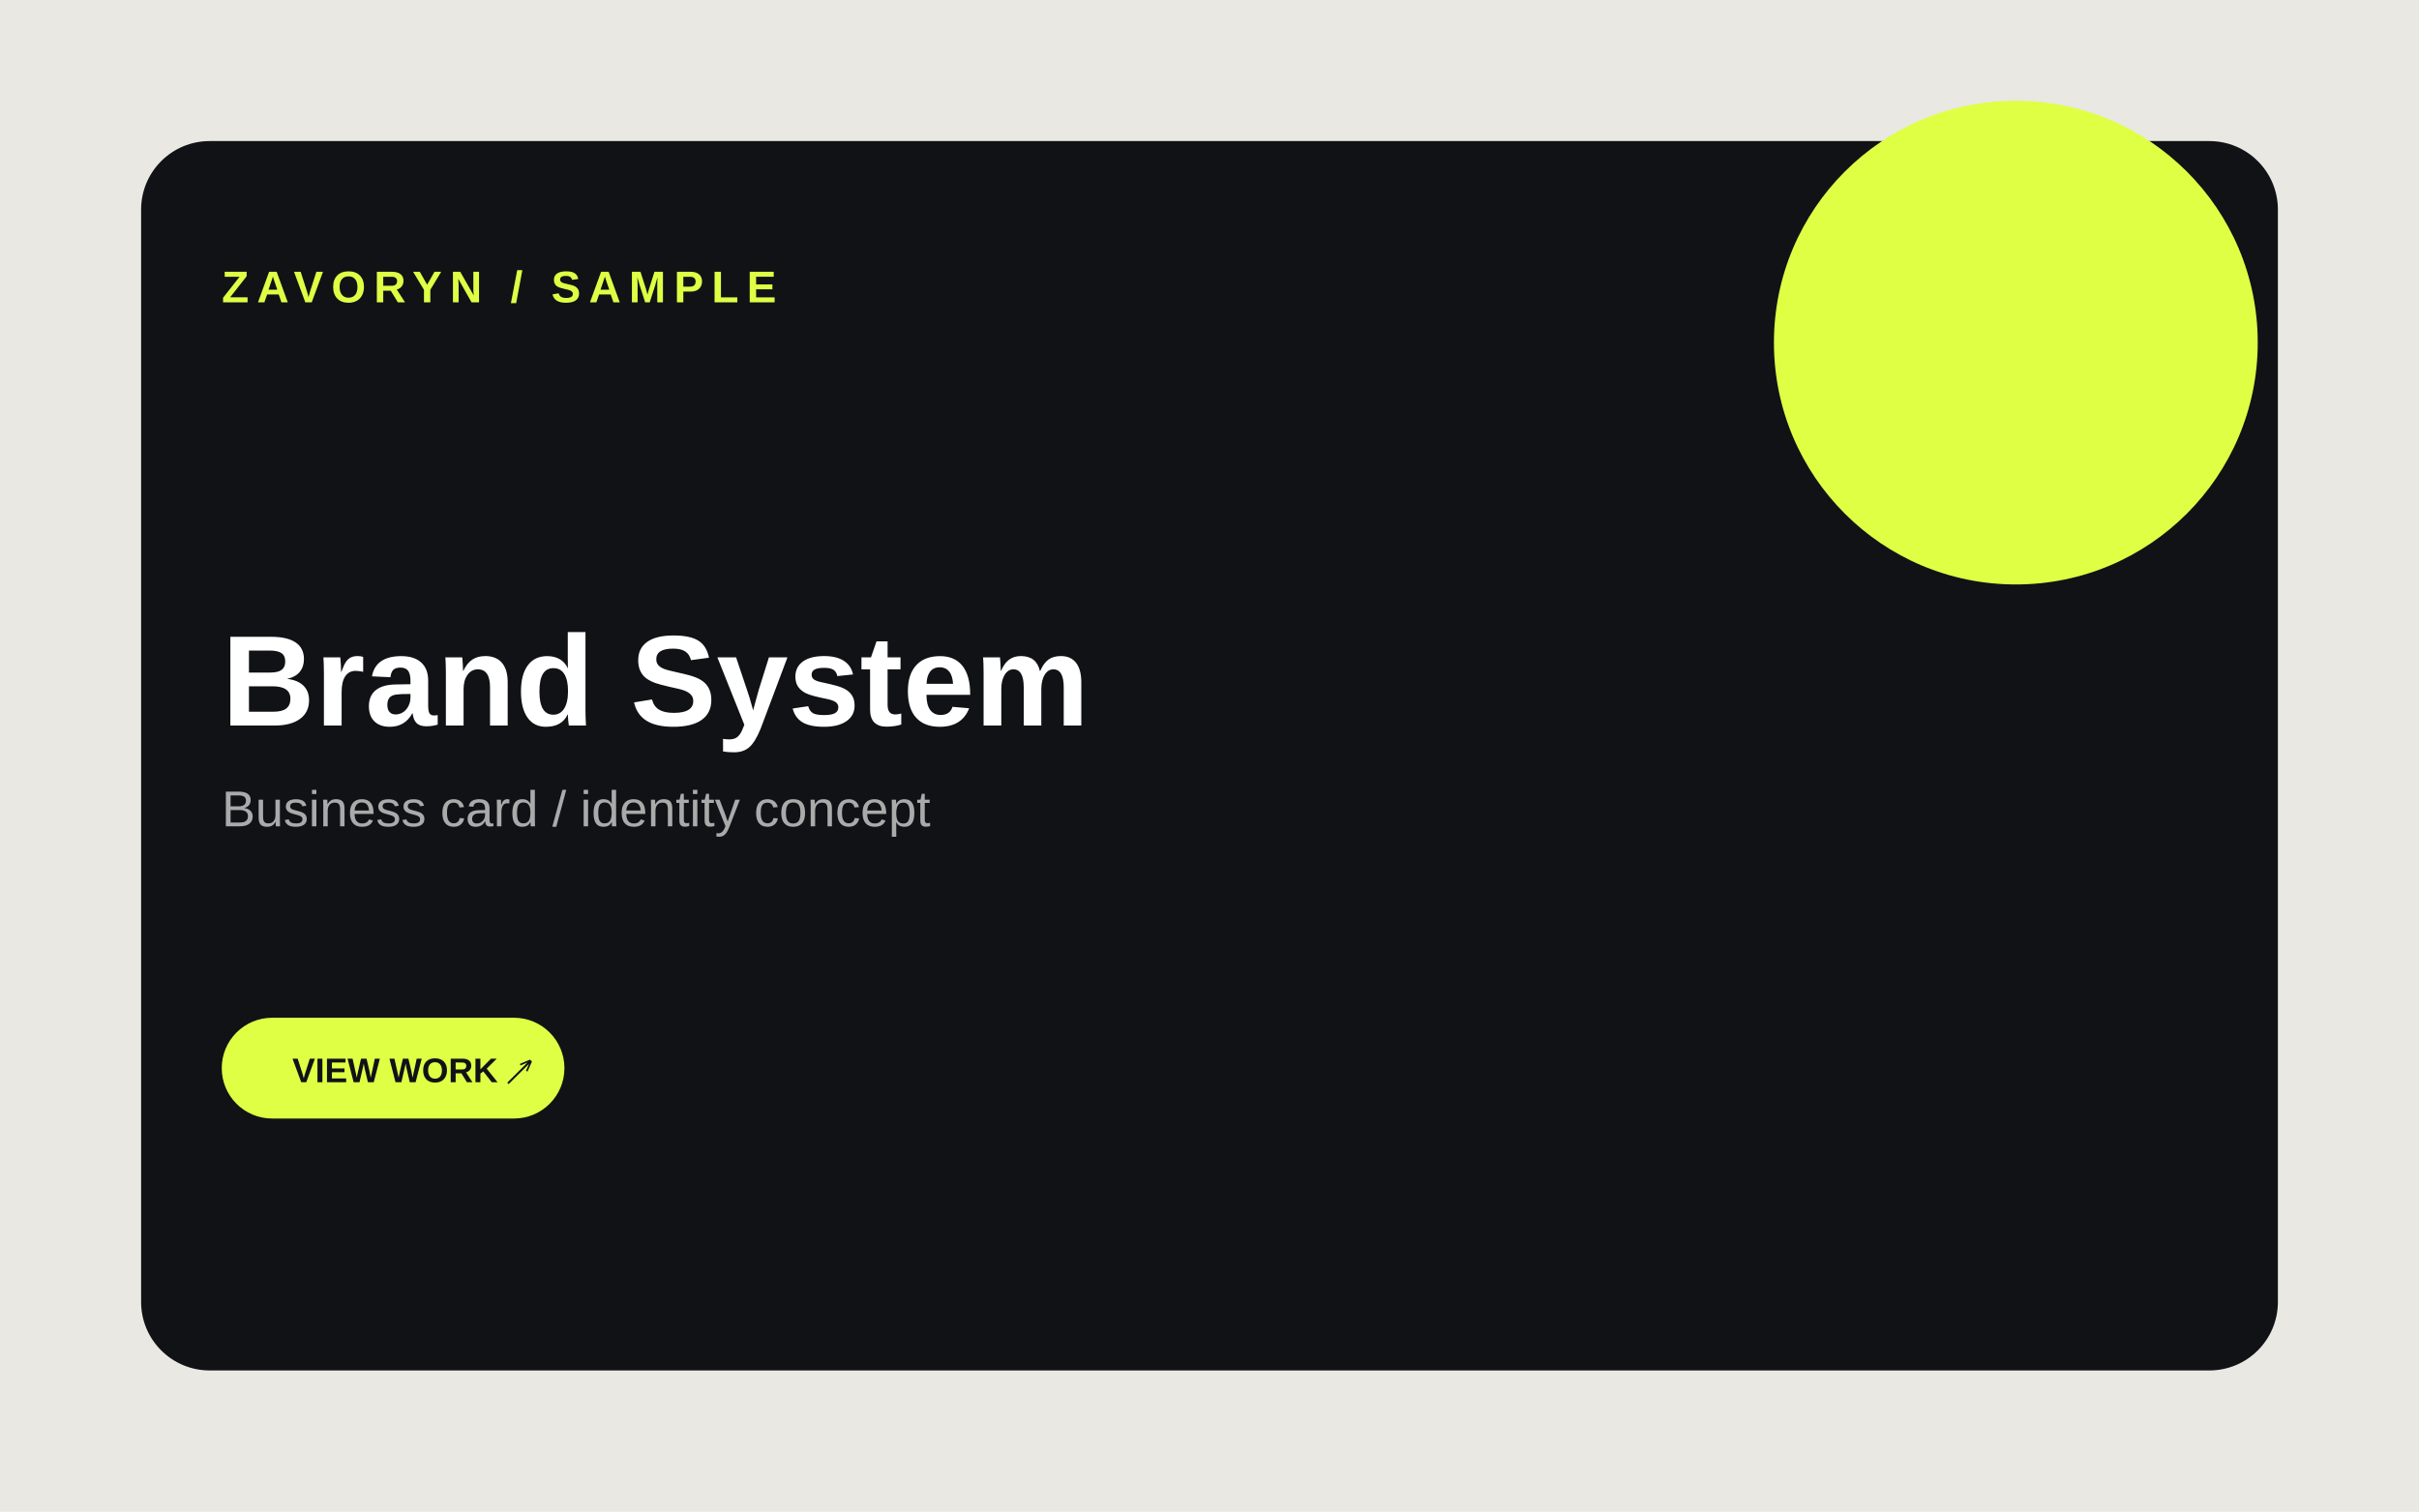
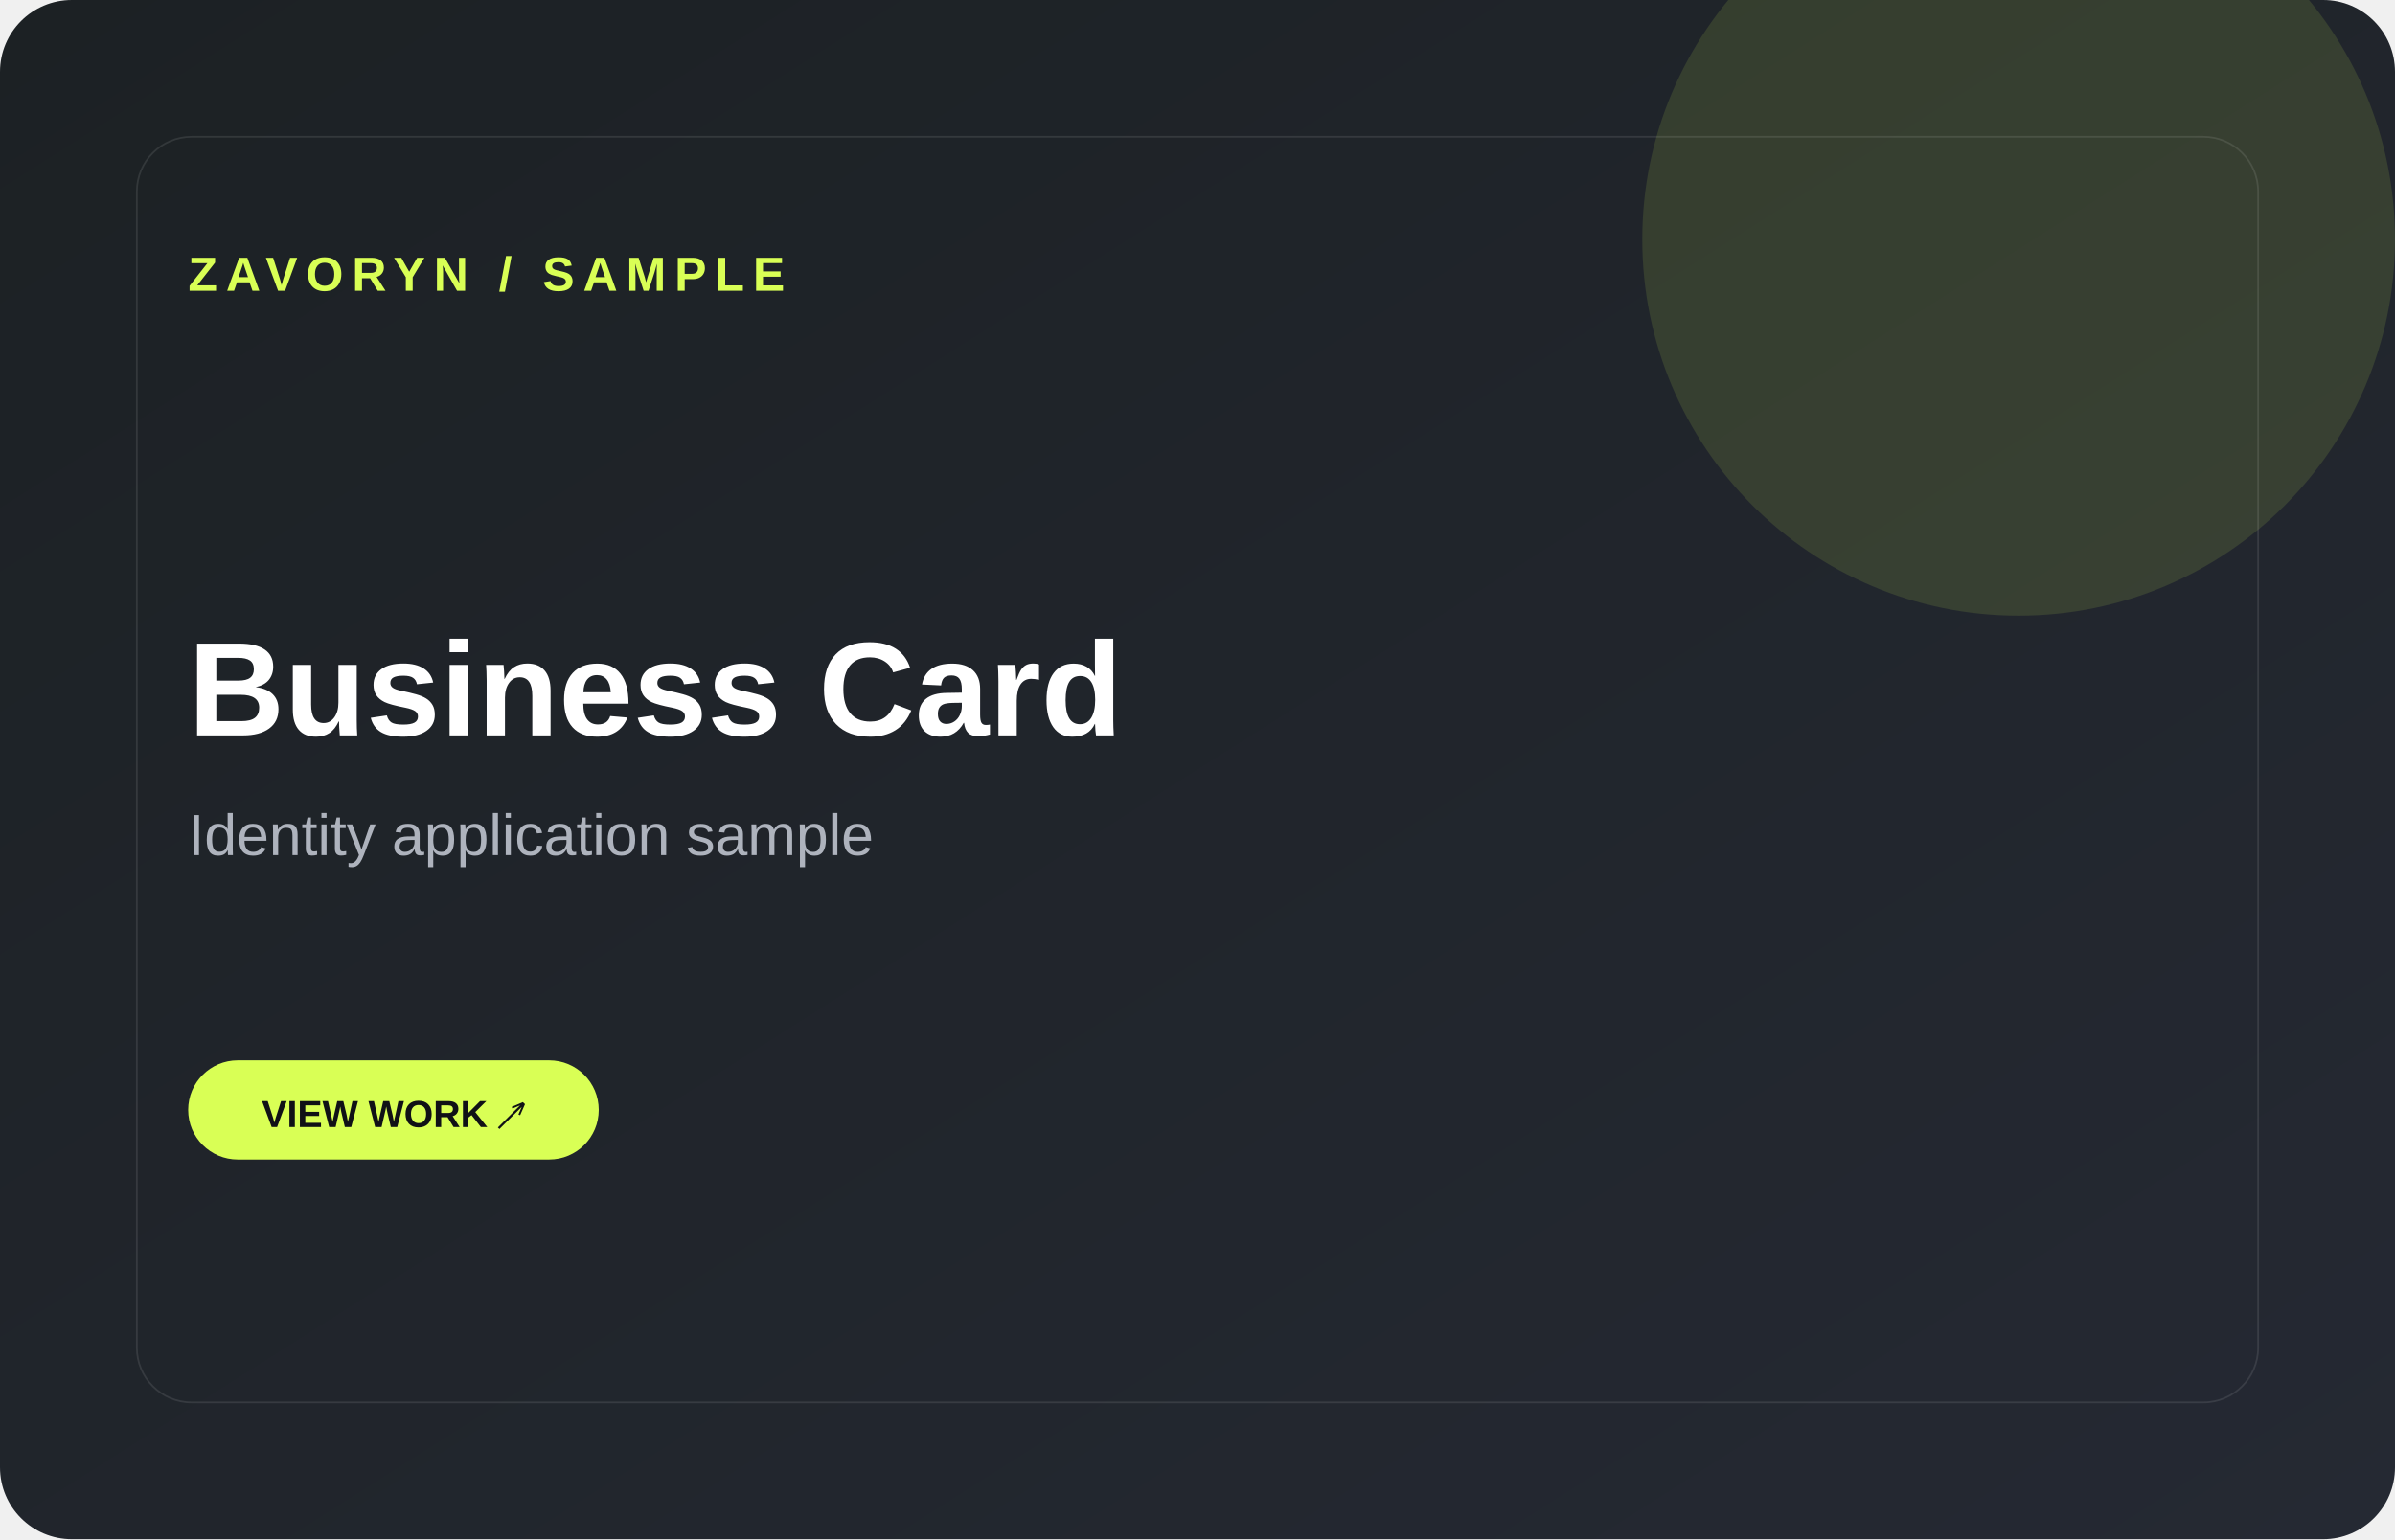
- <svg xmlns="http://www.w3.org/2000/svg" viewBox="0 0 1200 750">
-   <rect width="1200" height="750" fill="#e9e8e2" />
-   <rect x="70" y="70" width="1060" height="610" rx="34" fill="#111216" />
-   <circle cx="1000" cy="170" r="120" fill="#dfff45" />
-   <text x="110" y="150" fill="#dfff45" font-family="Arial" font-size="22" font-weight="700" letter-spacing="4">ZAVORYN / SAMPLE</text>
-   <text x="110" y="360" fill="#fff" font-family="Arial" font-size="64" font-weight="700">Brand System</text>
-   <text x="110" y="410" fill="#aaa" font-family="Arial" font-size="25">Business card / identity concept</text>
-   <rect x="110" y="505" width="170" height="50" rx="25" fill="#dfff45" />
-   <text x="145" y="537" fill="#111216" font-family="Arial" font-size="17" font-weight="700">VIEW WORK ↗</text>
+ <svg xmlns="http://www.w3.org/2000/svg" width="1400" height="900" viewBox="0 0 1400 900">
+   <defs>
+     <linearGradient id="g" x1="0" y1="0" x2="1" y2="1">
+       <stop stop-color="#1c2124" />
+       <stop offset="1" stop-color="#252933" />
+     </linearGradient>
+   </defs>
+   <rect width="1400" height="900" rx="42" fill="url(#g)" />
+   <circle cx="1180" cy="140" r="220" fill="#d9ff55" opacity=".12" />
+   <rect x="80" y="80" width="1240" height="740" rx="32" fill="none" stroke="#ffffff" opacity=".1" />
+   <text x="110" y="170" fill="#d9ff55" font-family="Arial" font-size="28" font-weight="700" letter-spacing="5">ZAVORYN / SAMPLE</text>
+   <text x="110" y="430" fill="#fff" font-family="Arial" font-size="78" font-weight="700">Business Card</text>
+   <text x="110" y="500" fill="#aeb3bd" font-family="Arial" font-size="34">Identity application sample</text>
+   <rect x="110" y="620" width="240" height="58" rx="29" fill="#d9ff55" />
+   <text x="230" y="659" text-anchor="middle" fill="#101116" font-family="Arial" font-size="22" font-weight="700">VIEW WORK ↗</text>
</svg>
